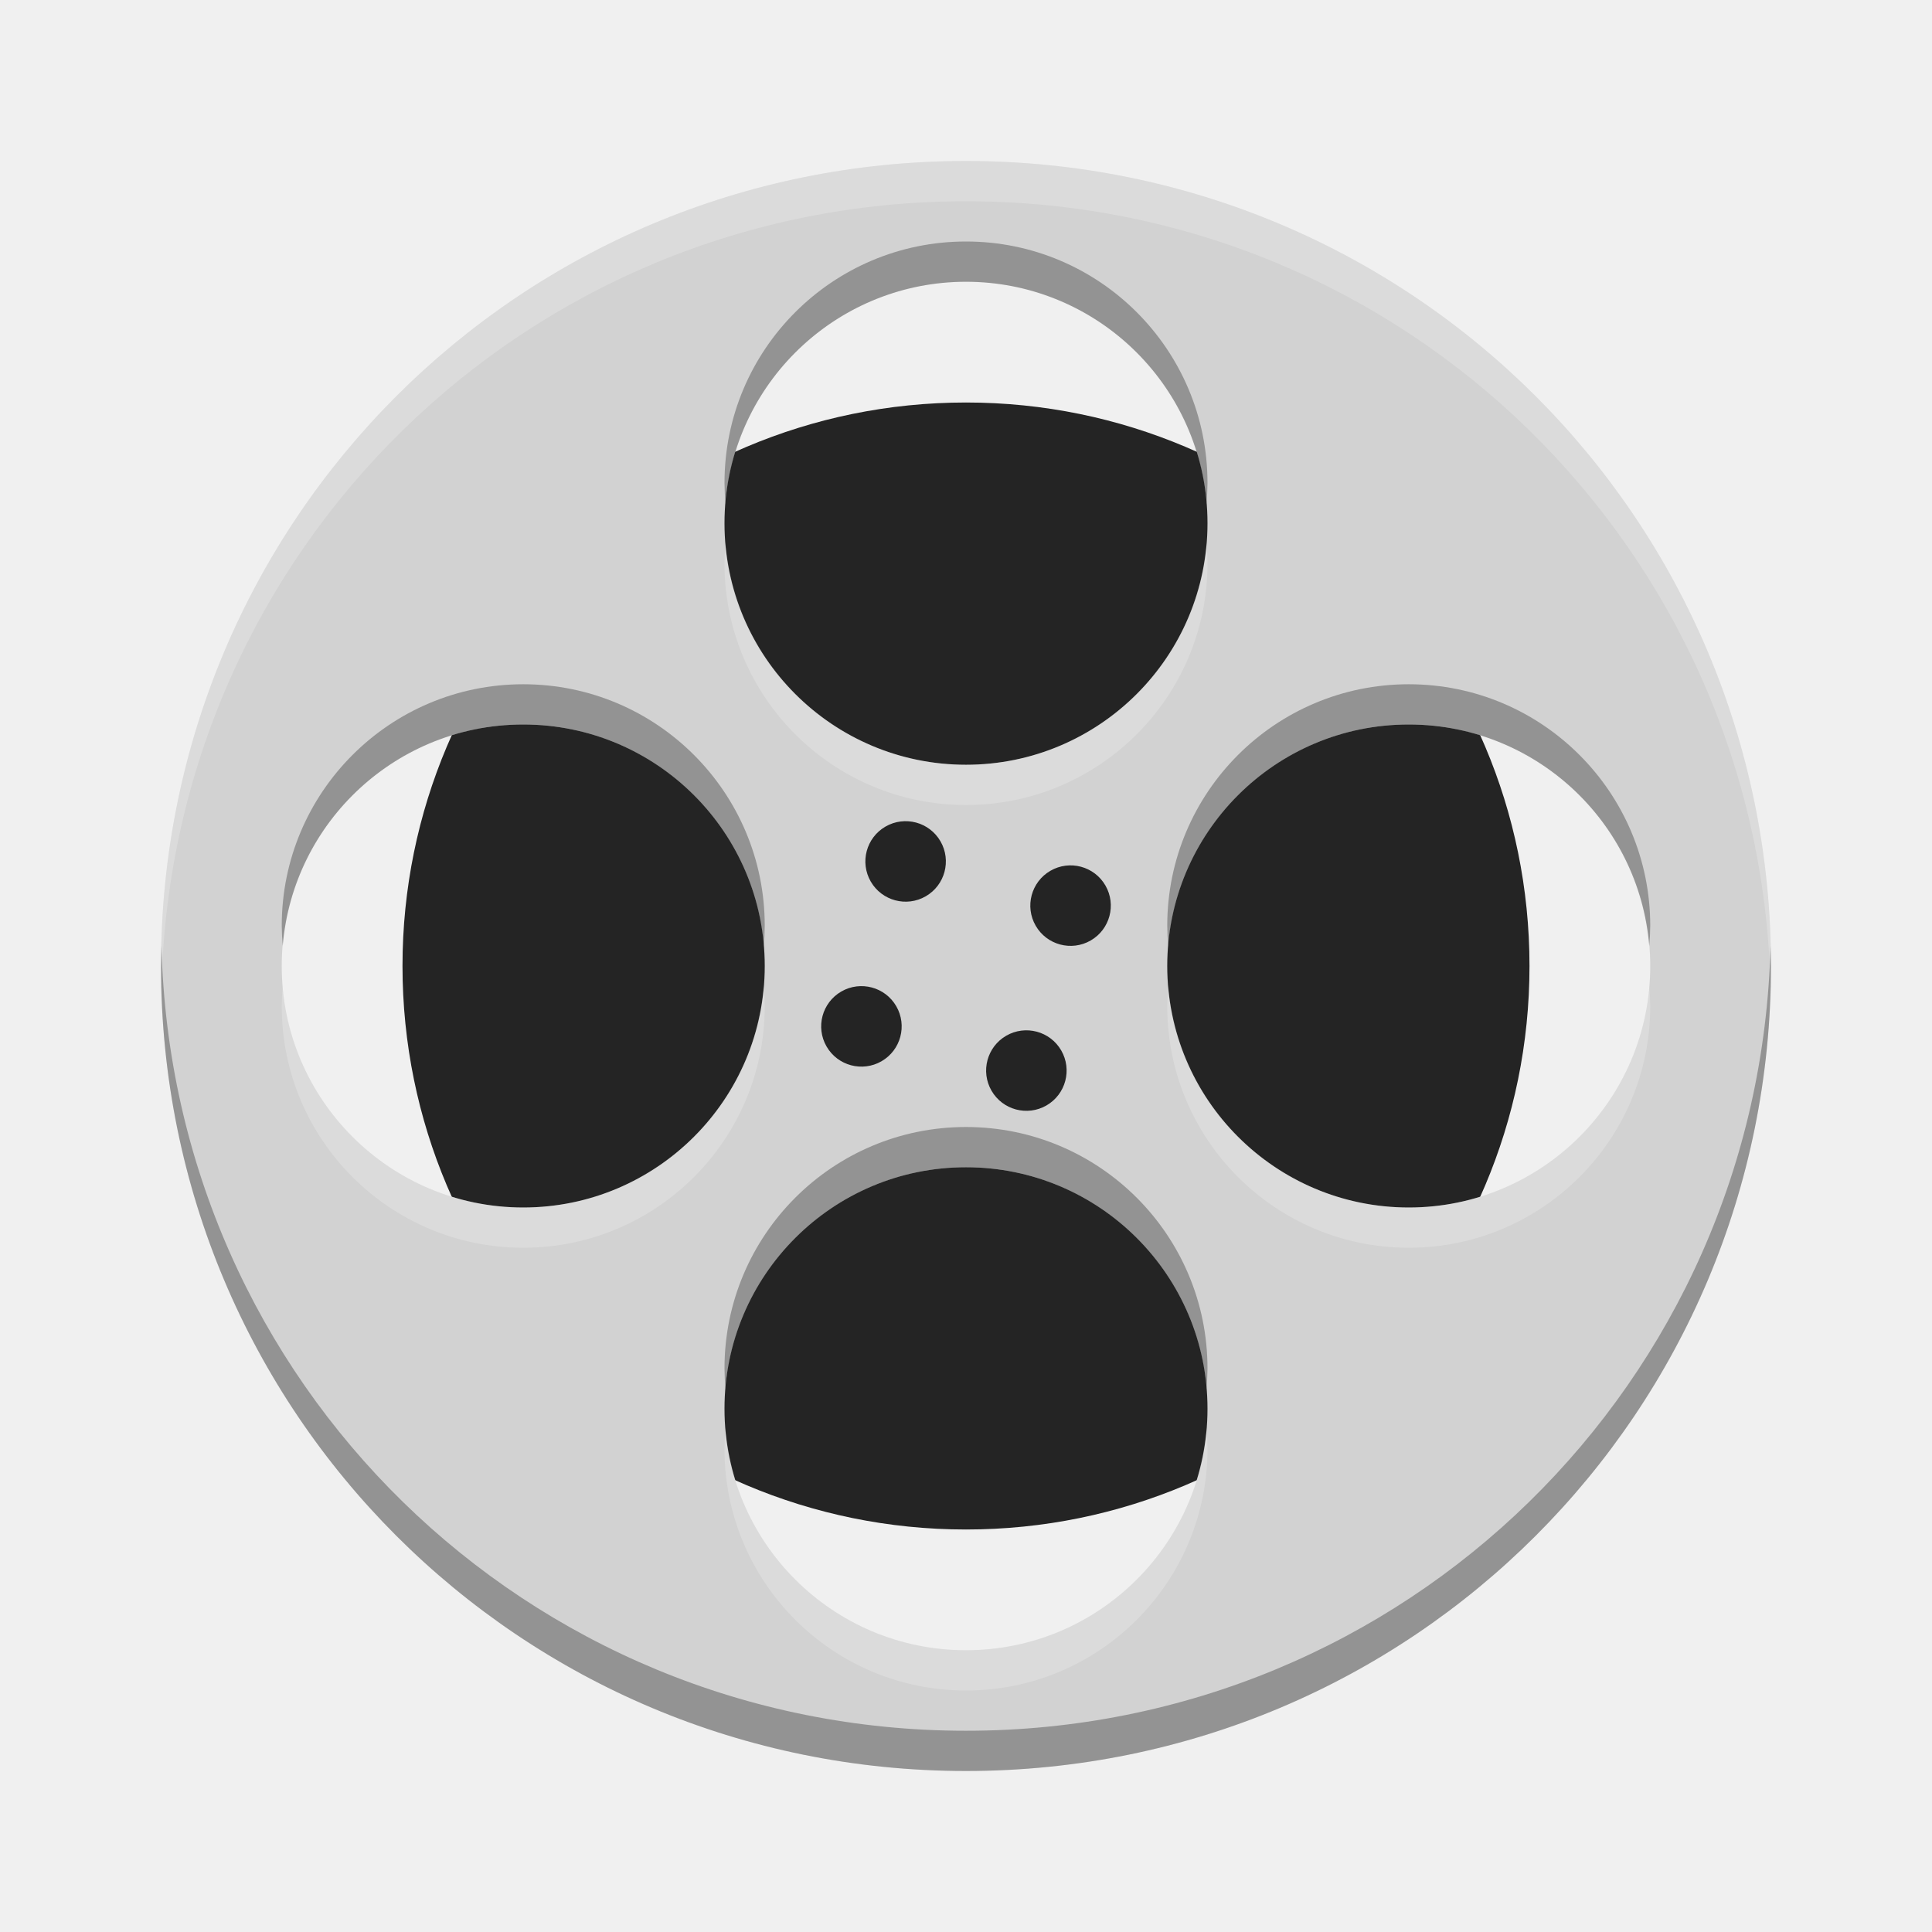
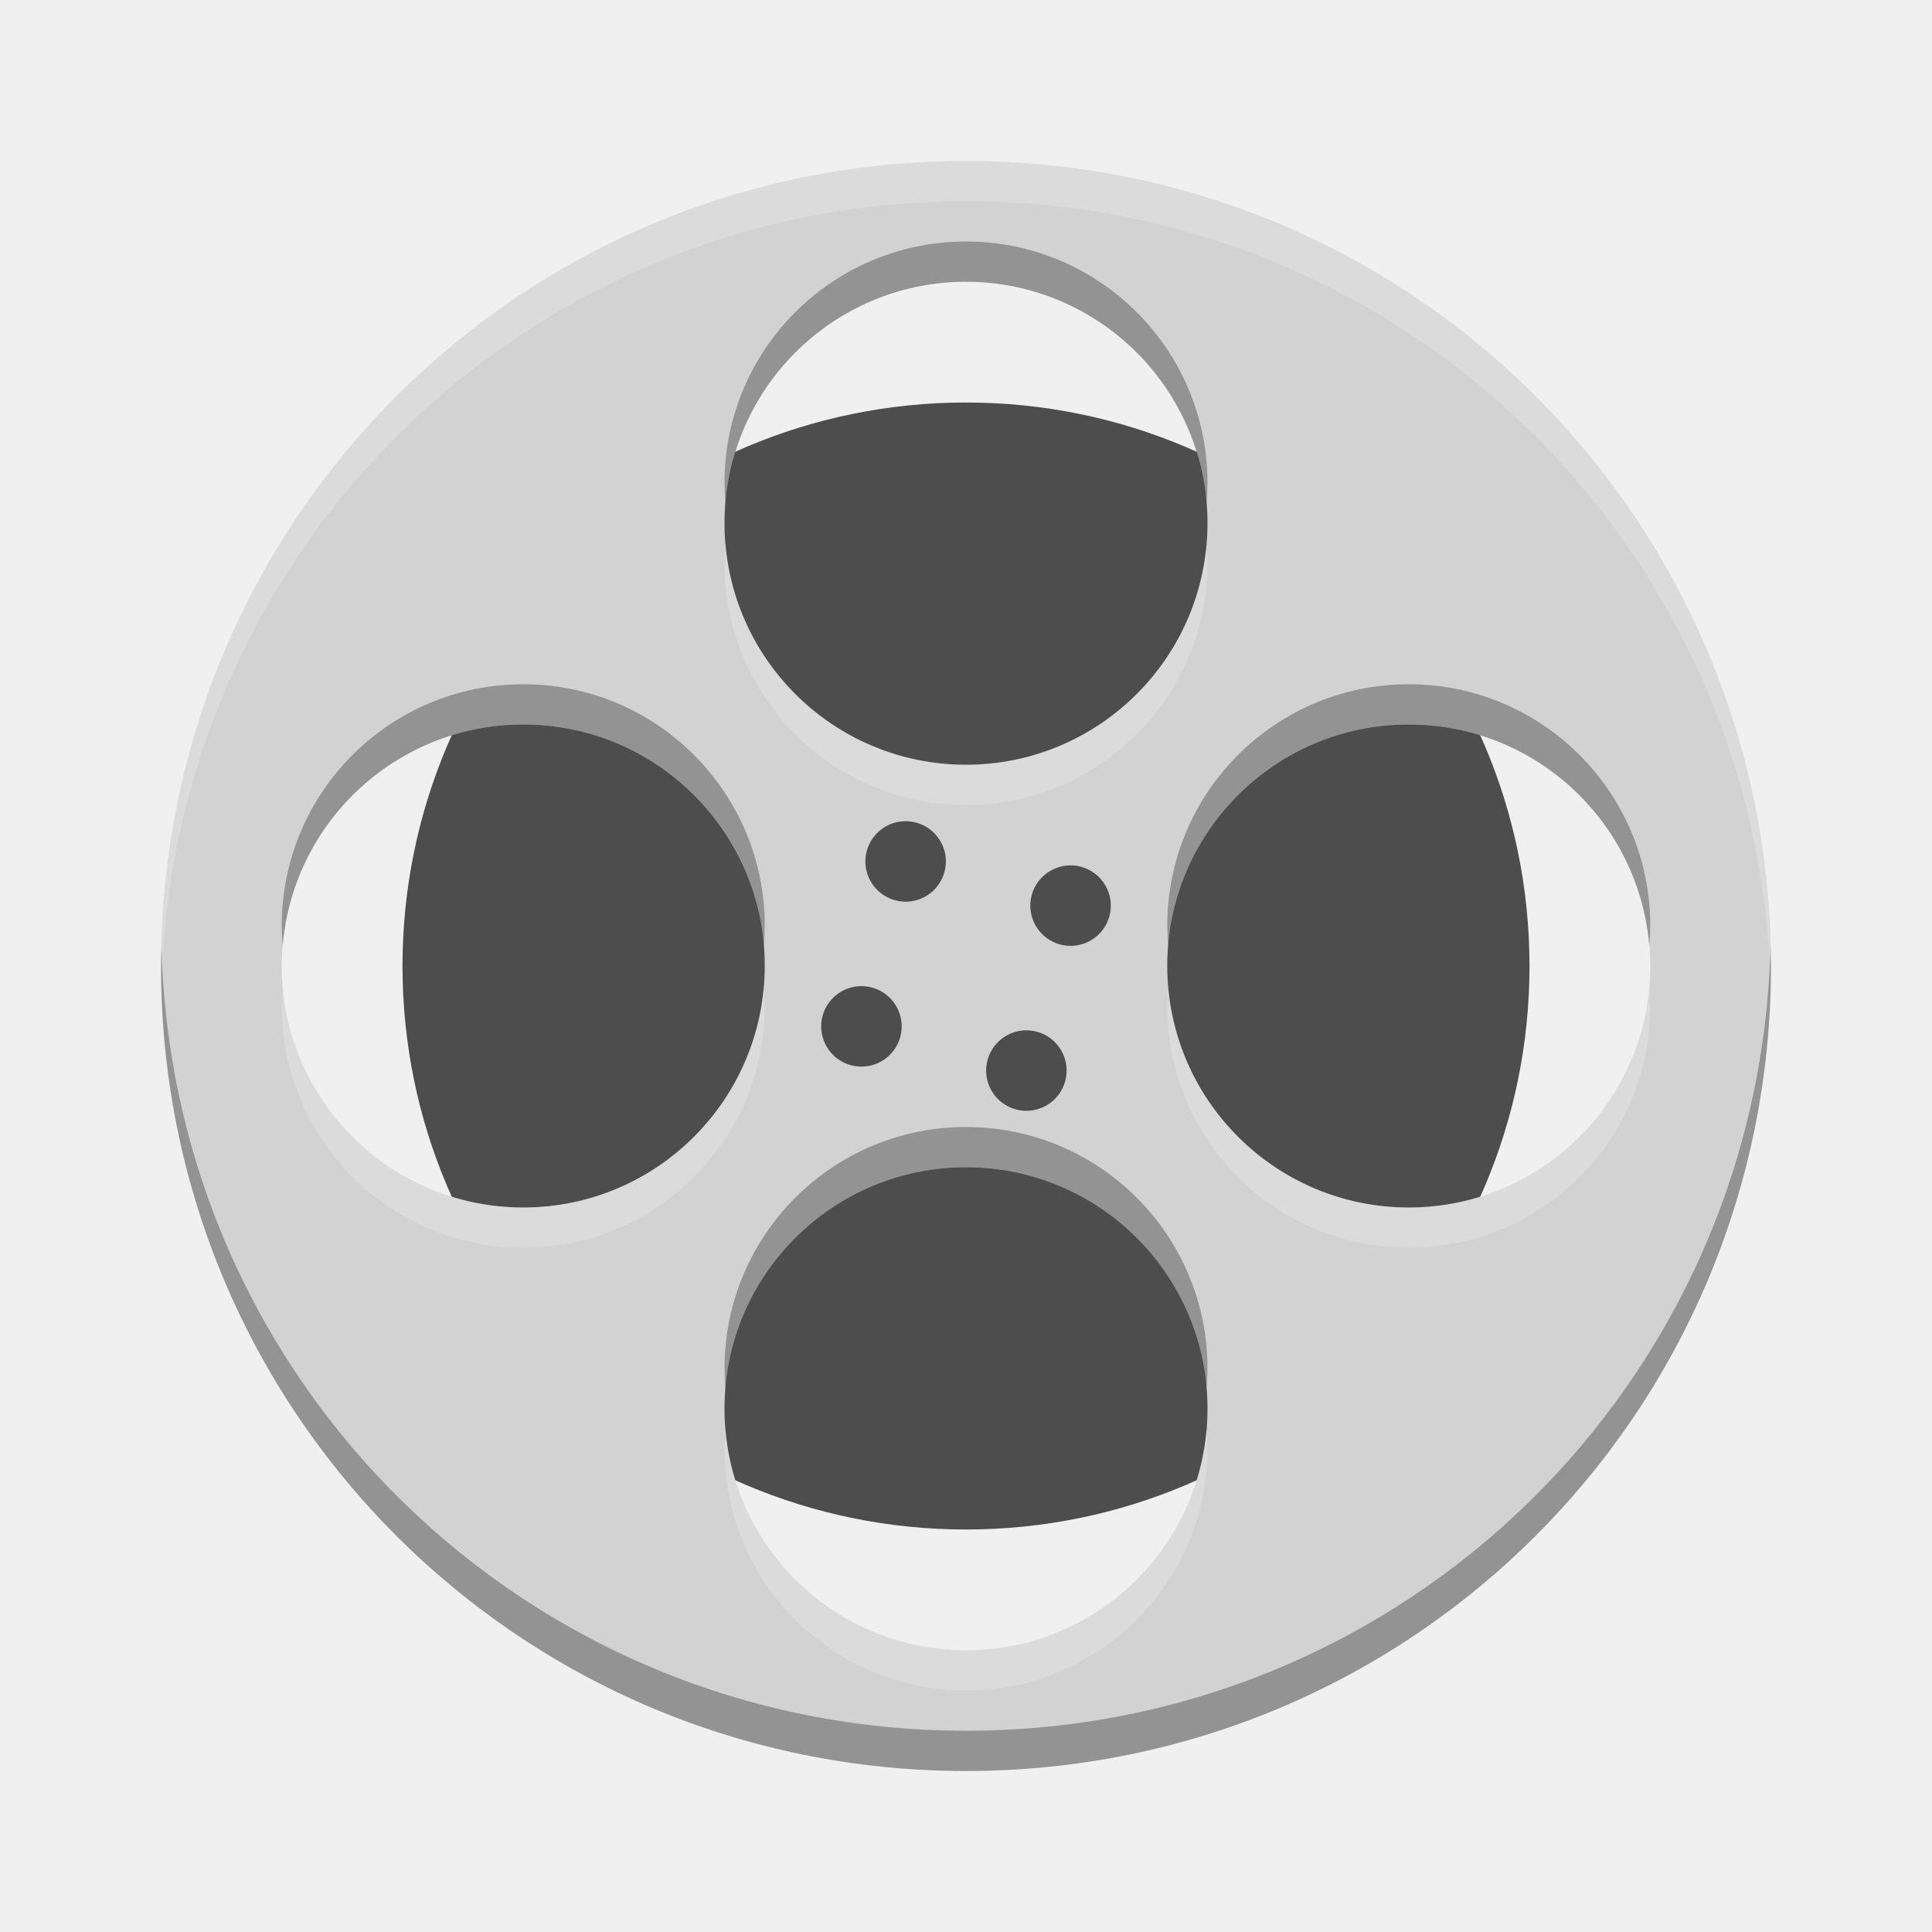
<svg xmlns="http://www.w3.org/2000/svg" width="48" height="48" viewBox="0 0 48 48" id="svg4559" version="1.1">
  <defs id="defs4561" />
  <g id="layer1" transform="translate(0,-1004.362)">
-     <g transform="translate(-1.5e-4,1004.362)" id="g5107">
-       <path style="fill:#242424" d="M 38,24 A 14,14 0 0 1 24,38 14,14 0 0 1 10,24 14,14 0 0 1 24,10 14,14 0 0 1 38,24 Z" id="path4706" />
-       <path style="fill:#d2d2d2;fill-opacity:1" d="M 24,4 C 12.92,4 4,12.92 4,24 4,35.08 12.92,44 24,44 35.08,44 44,35.08 44,24 44,12.92 35.08,4 24,4 Z m 0,3 a 6,6 0 0 1 6,6 6,6 0 0 1 -6,6 6,6 0 0 1 -6,-6 6,6 0 0 1 6,-6 z M 13,18 a 6,6 0 0 1 6,6 6,6 0 0 1 -6,6 6,6 0 0 1 -6,-6 6,6 0 0 1 6,-6 z m 22,0 a 6,6 0 0 1 6,6 6,6 0 0 1 -6,6 6,6 0 0 1 -6,-6 6,6 0 0 1 6,-6 z M 24,29 a 6,6 0 0 1 6,6 6,6 0 0 1 -6,6 6,6 0 0 1 -6,-6 6,6 0 0 1 6,-6 z" id="rect4203-6-2" />
-       <path style="fill:#242424" d="M 23.366,20.902 A 1,1 0 0 1 23,22.268 1,1 0 0 1 21.634,21.902 1,1 0 0 1 22,20.536 a 1,1 0 0 1 1.366,0.366 z" id="path4709" />
-       <path style="fill:#242424" d="M 26.366,26.098 A 1,1 0 0 1 26,27.464 1,1 0 0 1 24.634,27.098 1,1 0 0 1 25,25.732 a 1,1 0 0 1 1.366,0.366 z" id="path4712" />
-       <path style="fill:#242424" d="M 27.098,23.366 A 1,1 0 0 1 25.732,23 1,1 0 0 1 26.098,21.634 1,1 0 0 1 27.464,22 1,1 0 0 1 27.098,23.366 Z" id="path4720" />
-       <path style="fill:#242424" d="M 21.902,26.366 A 1,1 0 0 1 20.536,26 1,1 0 0 1 20.902,24.634 1,1 0 0 1 22.268,25 1,1 0 0 1 21.902,26.366 Z" id="path4722" />
-       <path style="opacity:0.2;fill:#ffffff" d="M 24,4 C 12.92,4 4,12.92 4,24 4,24.168 4.008,24.333 4.012,24.5 4.276,13.654 13.088,5 24,5 c 10.912,0 19.724,8.654 19.988,19.5 0.004,-0.167 0.012,-0.332 0.012,-0.5 0,-11.08 -8.92,-20 -20,-20 z m -5.975,9.498 a 6,6 0 0 0 -0.025,0.502 6,6 0 0 0 6,6 6,6 0 0 0 6,-6 6,6 0 0 0 -0.025,-0.498 6,6 0 0 1 -5.975,5.498 6,6 0 0 1 -5.975,-5.502 z m -11,11 A 6,6 0 0 0 7,25 a 6,6 0 0 0 6,6 6,6 0 0 0 6,-6 6,6 0 0 0 -0.025,-0.498 A 6,6 0 0 1 13,30 6,6 0 0 1 7.026,24.498 Z m 22,0 a 6,6 0 0 0 -0.025,0.502 6,6 0 0 0 6,6 6,6 0 0 0 6,-6 6,6 0 0 0 -0.025,-0.498 6,6 0 0 1 -5.975,5.498 6,6 0 0 1 -5.975,-5.502 z m -11,11 a 6,6 0 0 0 -0.025,0.502 6,6 0 0 0 6,6 6,6 0 0 0 6,-6 6,6 0 0 0 -0.025,-0.498 6,6 0 0 1 -5.975,5.498 6,6 0 0 1 -5.975,-5.502 z" id="path4732" />
-       <path style="opacity:0.3" d="m 24,6 a 6,6 0 0 0 -6,6 6,6 0 0 0 0.025,0.498 6,6 0 0 1 5.975,-5.498 6,6 0 0 1 5.975,5.502 6,6 0 0 0 0.025,-0.502 6,6 0 0 0 -6,-6 z M 13,17 A 6,6 0 0 0 7,23 6,6 0 0 0 7.025,23.498 6,6 0 0 1 13,18 6,6 0 0 1 18.975,23.502 6,6 0 0 0 19,23 6,6 0 0 0 13,17 Z m 22,0 a 6,6 0 0 0 -6,6 6,6 0 0 0 0.025,0.498 6,6 0 0 1 5.975,-5.498 6,6 0 0 1 5.975,5.502 6,6 0 0 0 0.025,-0.502 6,6 0 0 0 -6,-6 z M 4.012,23.5 c -0.004,0.167 -0.012,0.332 -0.012,0.5 0,11.08 8.92,20 20,20 11.08,0 20,-8.92 20,-20 0,-0.168 -0.008,-0.333 -0.012,-0.5 -0.264,10.846 -9.076,19.5 -19.988,19.5 -10.912,0 -19.724,-8.654 -19.988,-19.5 z M 24,28 a 6,6 0 0 0 -6,6 6,6 0 0 0 0.025,0.498 6,6 0 0 1 5.975,-5.498 6,6 0 0 1 5.975,5.502 6,6 0 0 0 0.025,-0.502 6,6 0 0 0 -6,-6 z" id="path4737" />
-     </g>
+     <path id="path4706" d="m 38,1028.362 a 14,14 0 0 1 -14,14 14,14 0 0 1 -14,-14 14,14 0 0 1 14,-14 14,14 0 0 1 14,14 z" style="fill:#4d4d4d;fill-opacity:1" />
+     <path id="rect4203-6-2" d="m 24,1008.362 c -11.08,0 -20,8.92 -20,20 0,11.08 8.92,20 20,20 11.08,0 20,-8.92 20,-20 0,-11.08 -8.92,-20 -20,-20 z m 0,3 a 6,6 0 0 1 6,6 6,6 0 0 1 -6,6 6,6 0 0 1 -6,-6 6,6 0 0 1 6,-6 z m -11,11 a 6,6 0 0 1 6,6 6,6 0 0 1 -6,6 6,6 0 0 1 -6,-6 6,6 0 0 1 6,-6 z m 22,0 a 6,6 0 0 1 6,6 6,6 0 0 1 -6,6 6,6 0 0 1 -6,-6 6,6 0 0 1 6,-6 z m -11,11 a 6,6 0 0 1 6,6 6,6 0 0 1 -6,6 6,6 0 0 1 -6,-6 6,6 0 0 1 6,-6 z" style="fill:#d2d2d2;fill-opacity:1" />
+     <path id="path4709" d="m 23.366,1025.264 a 1,1 0 0 1 -0.366,1.366 1,1 0 0 1 -1.366,-0.366 1,1 0 0 1 0.366,-1.366 1,1 0 0 1 1.366,0.366 z" style="fill:#4d4d4d;fill-opacity:1" />
+     <path id="path4712" d="m 26.366,1030.46 a 1,1 0 0 1 -0.366,1.366 1,1 0 0 1 -1.366,-0.366 1,1 0 0 1 0.366,-1.366 1,1 0 0 1 1.366,0.366 z" style="fill:#4d4d4d;fill-opacity:1" />
+     <path id="path4720" d="m 27.098,1027.728 a 1,1 0 0 1 -1.366,-0.366 1,1 0 0 1 0.366,-1.366 1,1 0 0 1 1.366,0.366 1,1 0 0 1 -0.366,1.366 z" style="fill:#4d4d4d;fill-opacity:1" />
+     <path id="path4722" d="m 21.902,1030.728 a 1,1 0 0 1 -1.366,-0.366 1,1 0 0 1 0.366,-1.366 1,1 0 0 1 1.366,0.366 1,1 0 0 1 -0.366,1.366 z" style="fill:#4d4d4d;fill-opacity:1" />
+     <path id="path4732" d="m 24,1008.362 c -11.08,0 -20,8.92 -20,20 0,0.168 0.008,0.333 0.012,0.5 0.265,-10.846 9.076,-19.5 19.988,-19.5 10.912,0 19.724,8.654 19.988,19.5 0.004,-0.167 0.012,-0.332 0.012,-0.5 0,-11.08 -8.92,-20 -20,-20 z m -5.975,9.498 a 6,6 0 0 0 -0.025,0.502 6,6 0 0 0 6,6 6,6 0 0 0 6,-6 6,6 0 0 0 -0.025,-0.498 6,6 0 0 1 -5.975,5.498 6,6 0 0 1 -5.975,-5.502 z m -11,11 a 6,6 0 0 0 -0.025,0.502 6,6 0 0 0 6,6 6,6 0 0 0 6,-6 6,6 0 0 0 -0.025,-0.498 6,6 0 0 1 -5.975,5.498 6,6 0 0 1 -5.975,-5.502 z m 22,0 a 6,6 0 0 0 -0.025,0.502 6,6 0 0 0 6,6 6,6 0 0 0 6,-6 6,6 0 0 0 -0.025,-0.498 6,6 0 0 1 -5.975,5.498 6,6 0 0 1 -5.975,-5.502 z m -11,11 a 6,6 0 0 0 -0.025,0.502 6,6 0 0 0 6,6 6,6 0 0 0 6,-6 6,6 0 0 0 -0.025,-0.498 6,6 0 0 1 -5.975,5.498 6,6 0 0 1 -5.975,-5.502 z" style="opacity:0.2;fill:#ffffff" />
+     <path id="path4737" d="m 24,1010.362 a 6,6 0 0 0 -6,6 6,6 0 0 0 0.025,0.498 6,6 0 0 1 5.975,-5.498 6,6 0 0 1 5.975,5.502 6,6 0 0 0 0.025,-0.502 6,6 0 0 0 -6,-6 z m -11,11 a 6,6 0 0 0 -6,6 6,6 0 0 0 0.025,0.498 6,6 0 0 1 5.975,-5.498 6,6 0 0 1 5.975,5.502 6,6 0 0 0 0.025,-0.502 6,6 0 0 0 -6,-6 z m 22,0 a 6,6 0 0 0 -6,6 6,6 0 0 0 0.025,0.498 6,6 0 0 1 5.975,-5.498 6,6 0 0 1 5.975,5.502 6,6 0 0 0 0.025,-0.502 6,6 0 0 0 -6,-6 z m -30.988,6.5 c -0.004,0.167 -0.012,0.332 -0.012,0.5 0,11.08 8.92,20 20,20 11.08,0 20,-8.92 20,-20 0,-0.168 -0.008,-0.333 -0.012,-0.5 -0.264,10.846 -9.076,19.5 -19.988,19.5 -10.912,0 -19.724,-8.654 -19.988,-19.5 z m 19.988,4.5 a 6,6 0 0 0 -6,6 6,6 0 0 0 0.025,0.498 6,6 0 0 1 5.975,-5.498 6,6 0 0 1 5.975,5.502 6,6 0 0 0 0.025,-0.502 6,6 0 0 0 -6,-6 z" style="opacity:0.3" />
  </g>
</svg>
